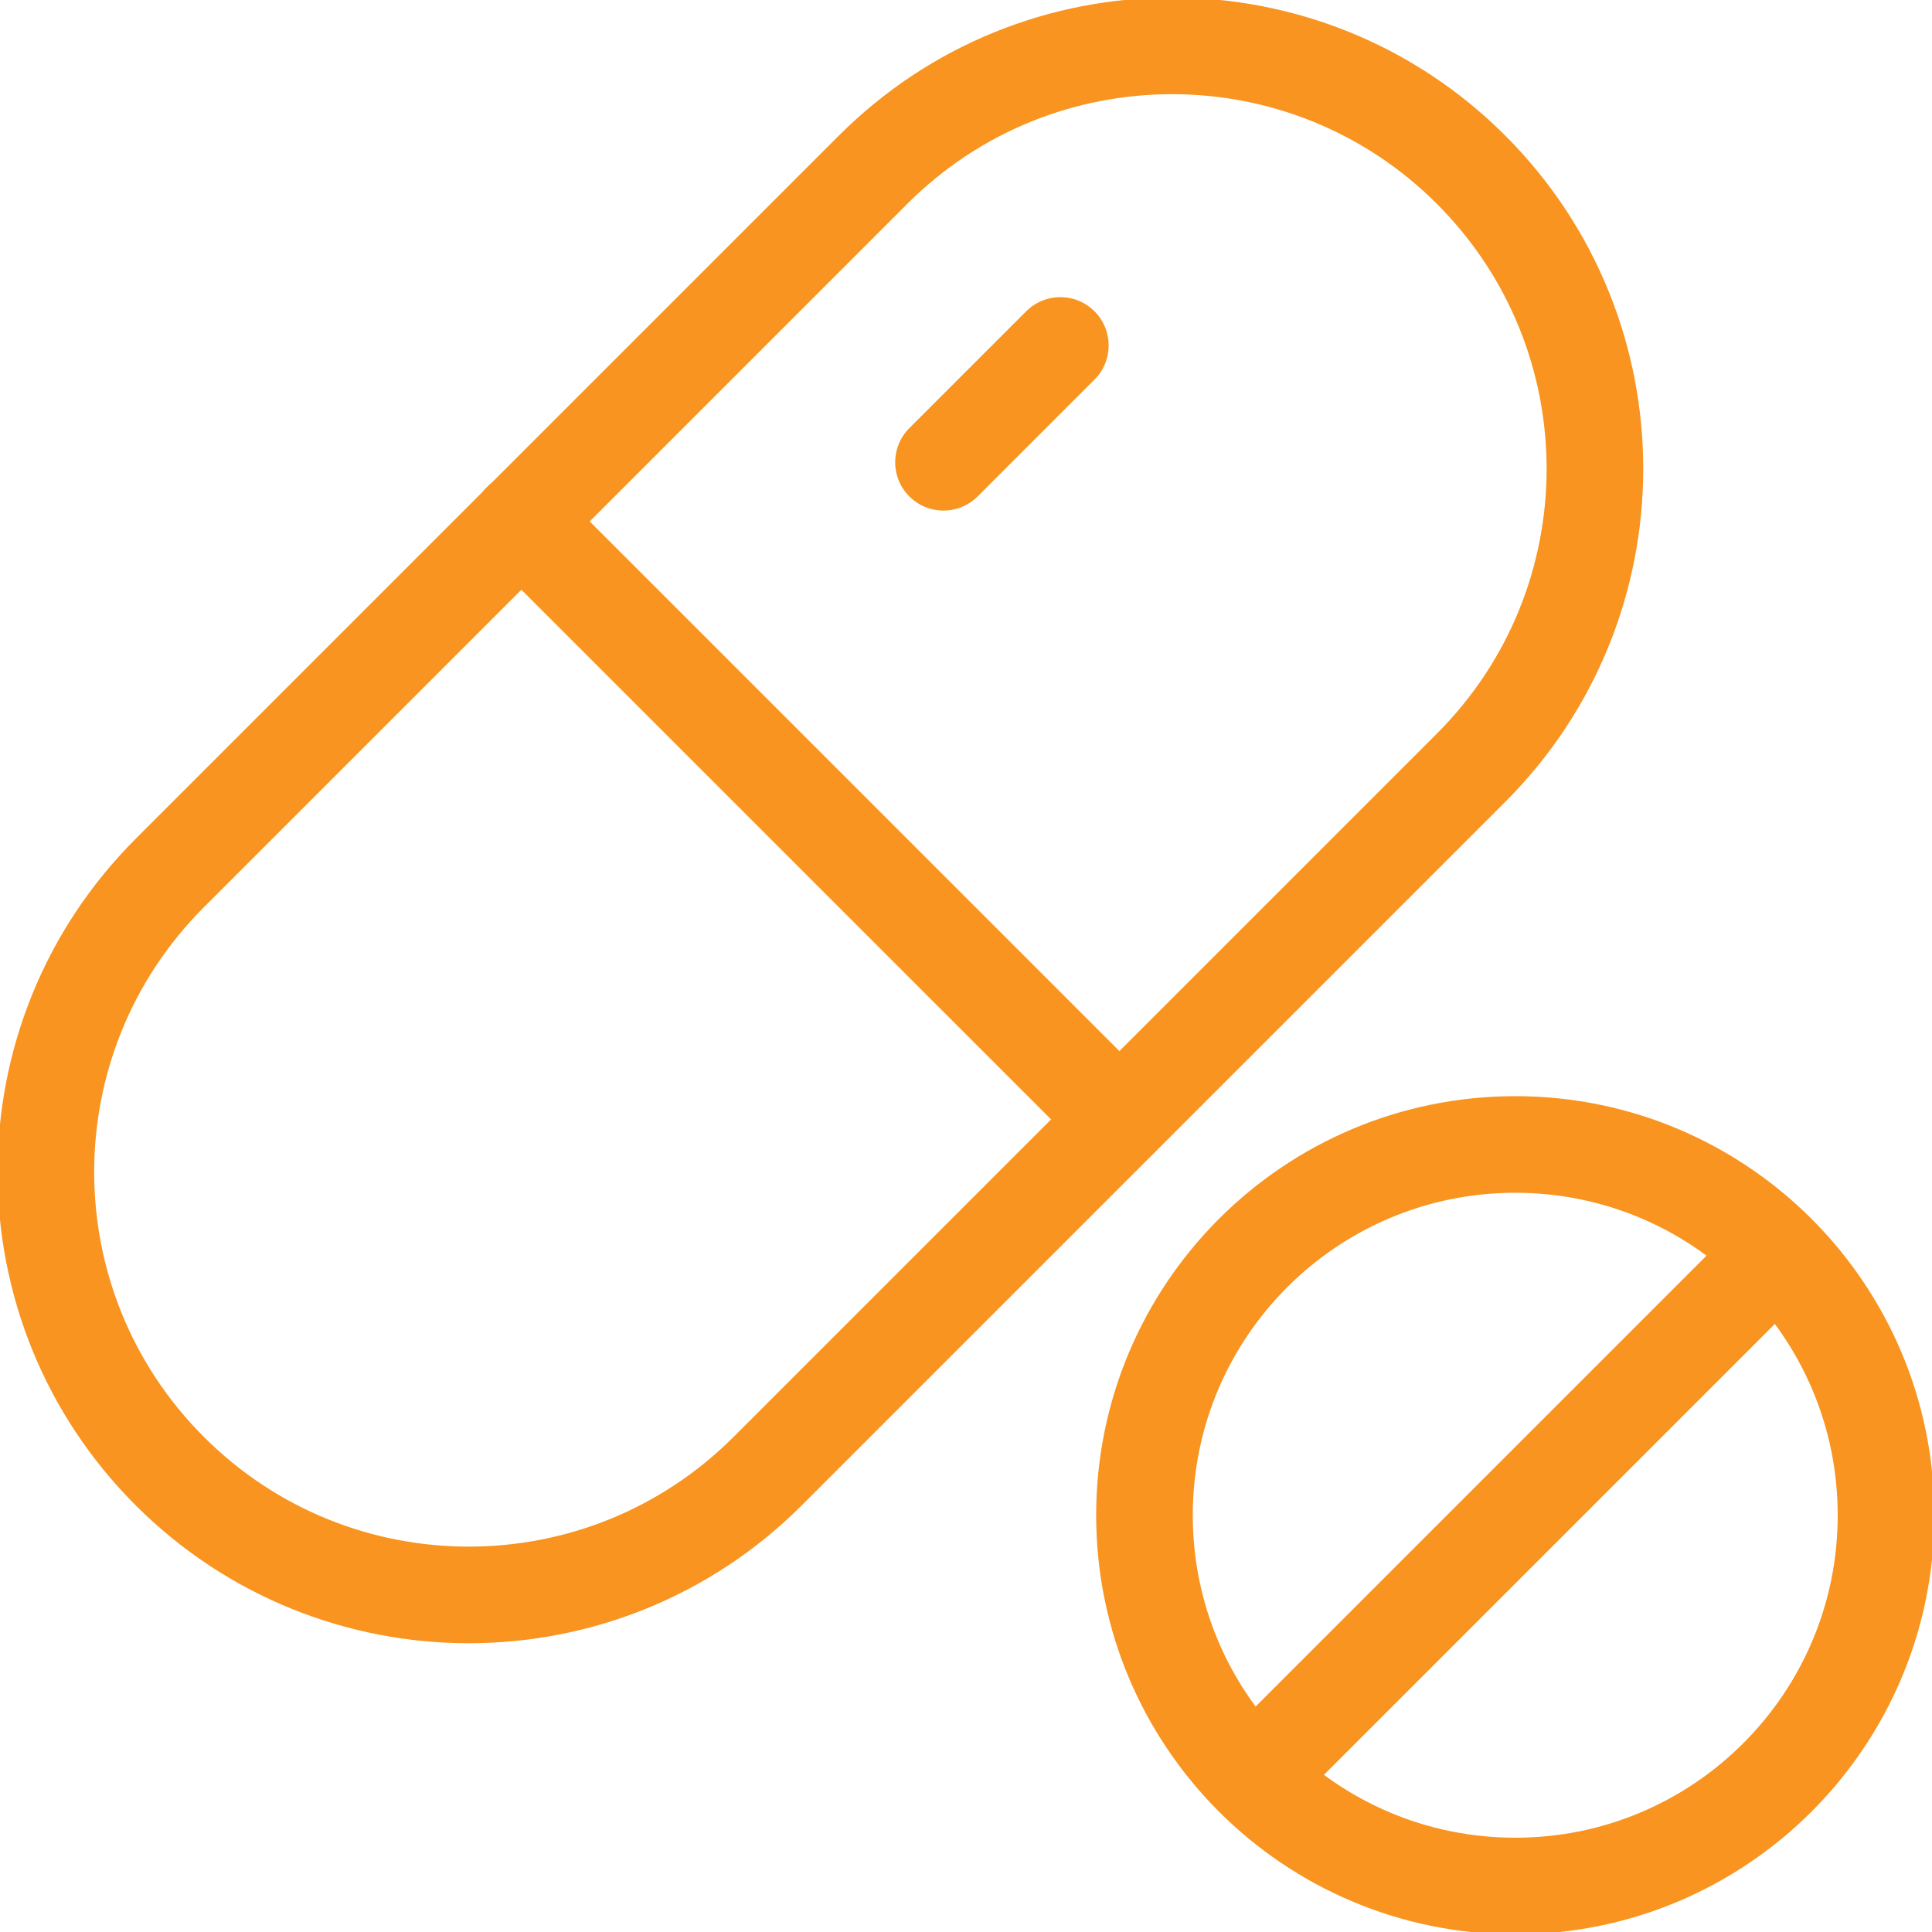
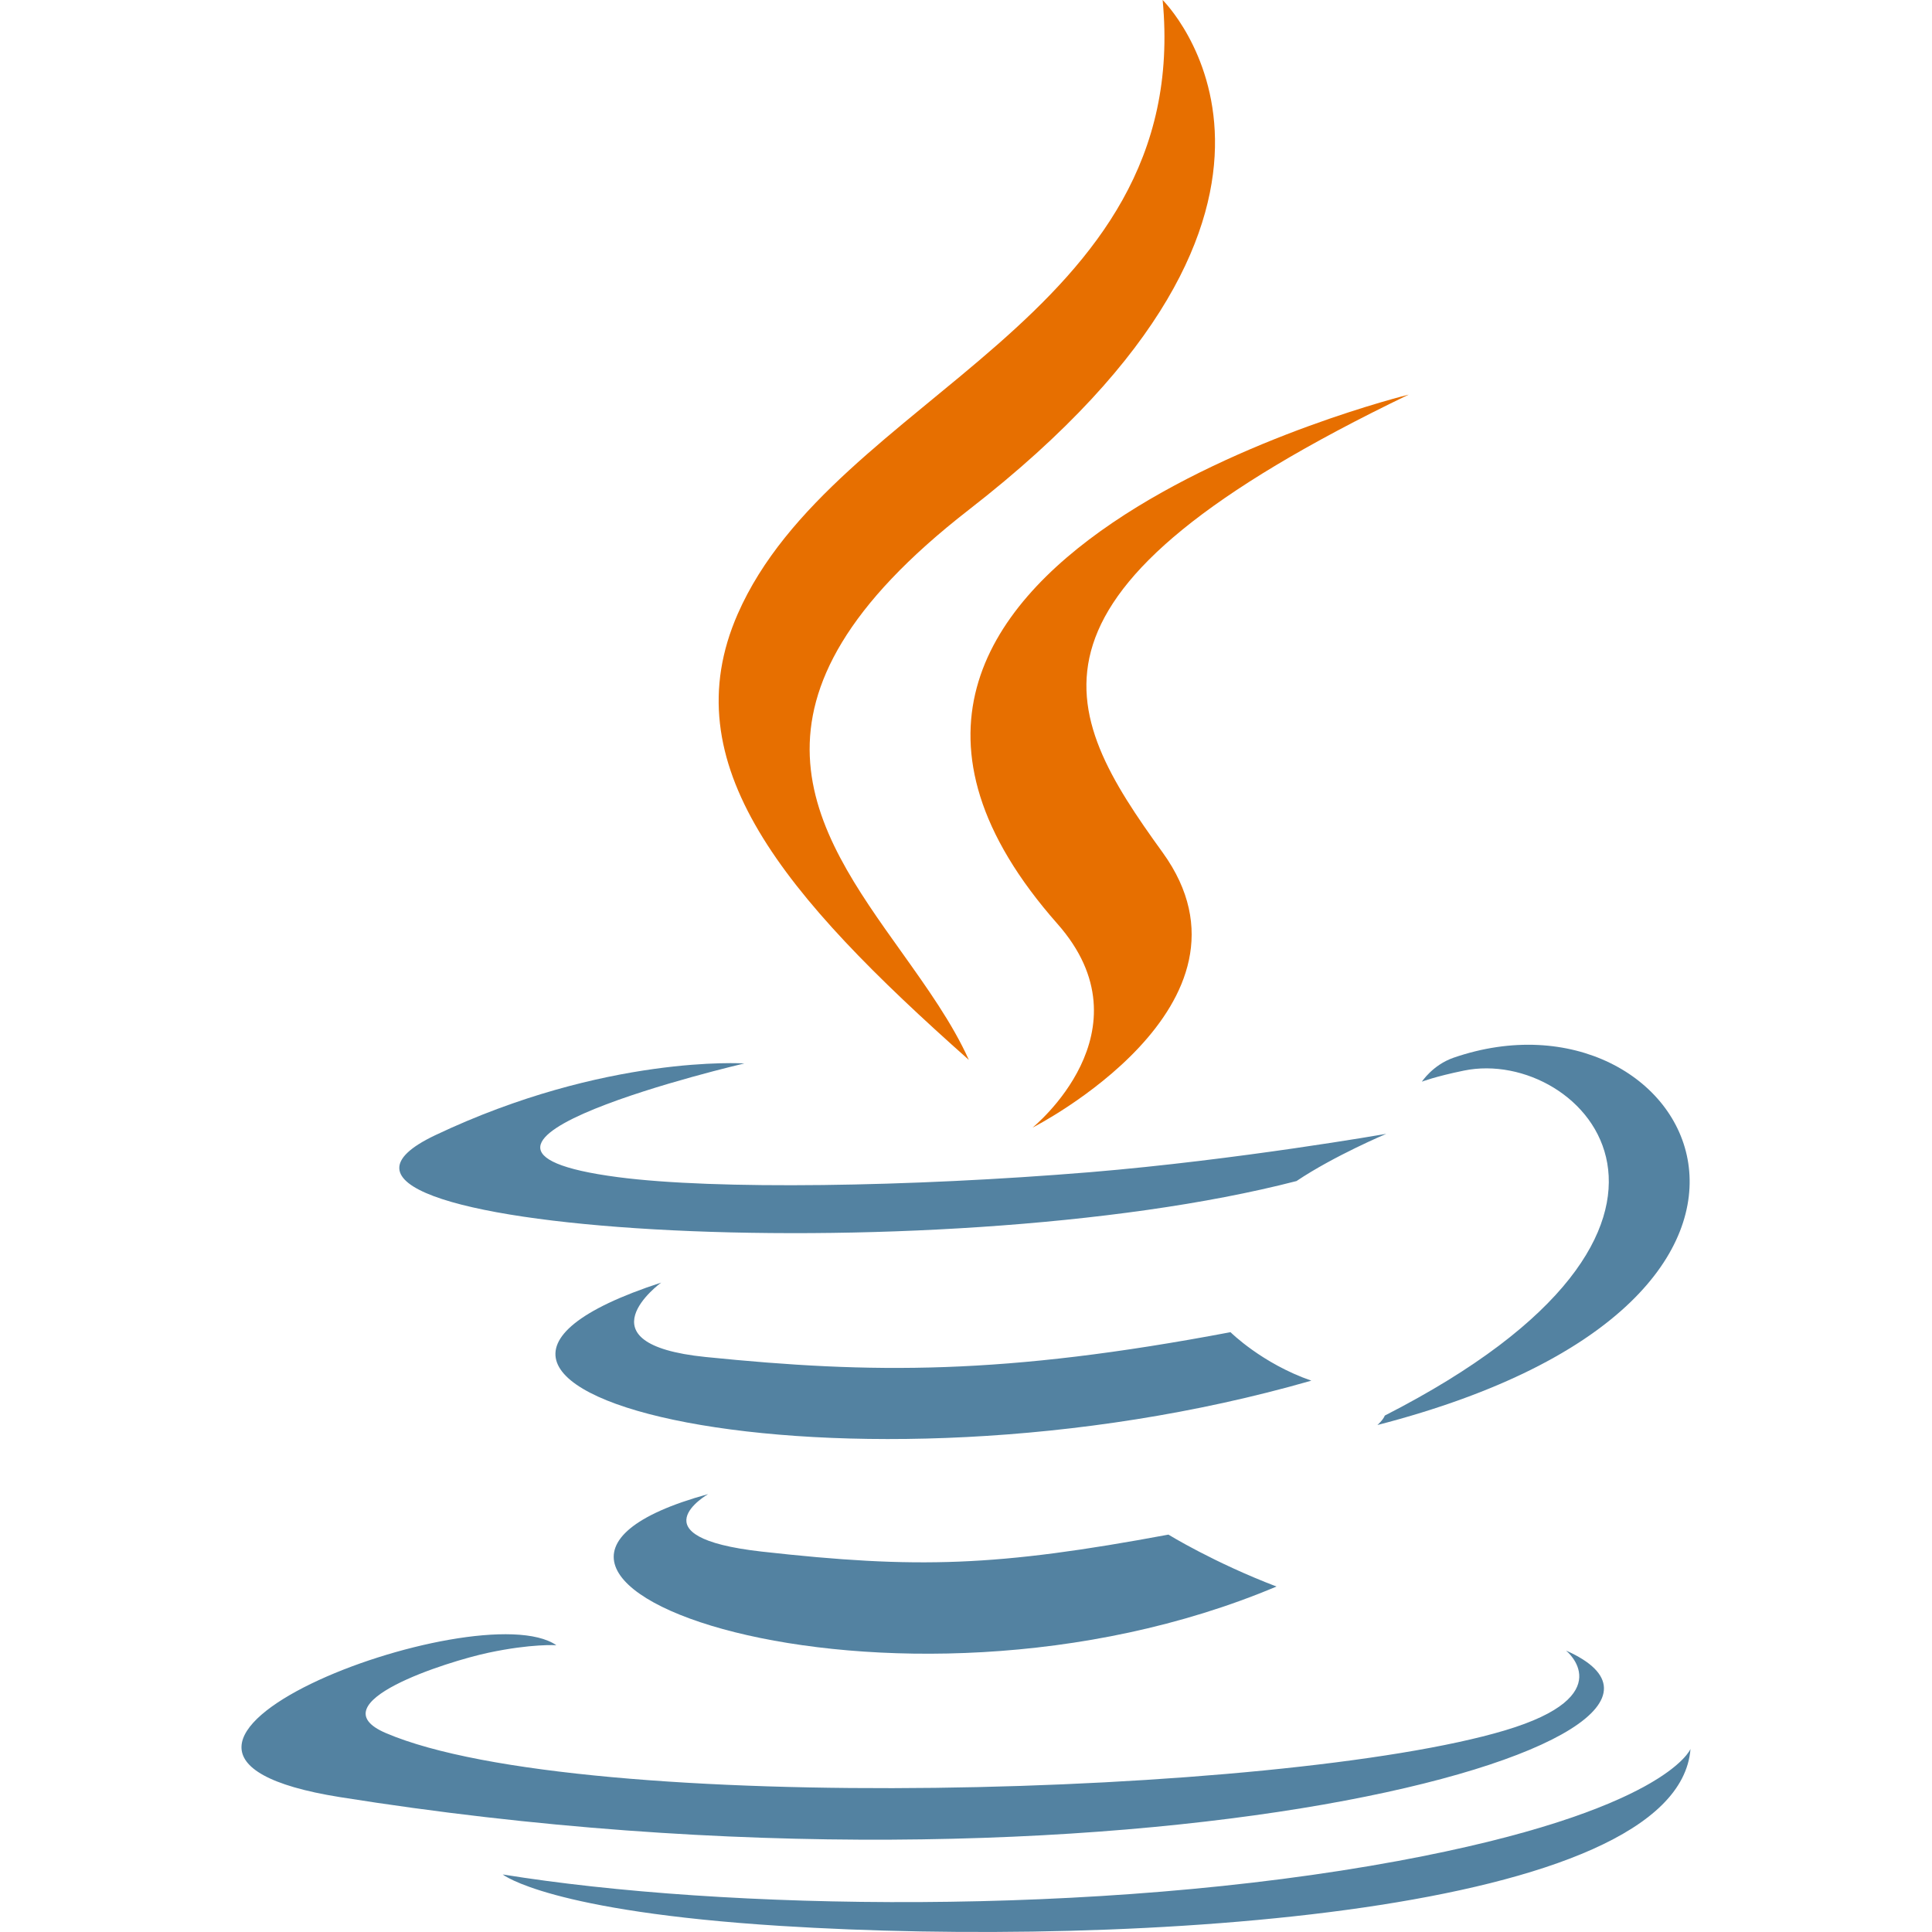
- <svg xmlns="http://www.w3.org/2000/svg" width="40" height="40" viewBox="0 0 40 40" fill="none" data-inject-url="https://edublink.html.devsblink.com/assets/images/animated-svg-icons/hybrid-distance-programs.svg" class="svgInject">
-   <path d="M3.514 30.457C0.095 27.038 0.095 21.495 3.514 18.076L18.076 3.514C21.495 0.095 27.038 0.095 30.457 3.514C33.876 6.934 33.876 12.476 30.457 15.895L15.895 30.457C12.476 33.876 6.934 33.876 3.514 30.457Z" stroke="#f8941f" stroke-width="2" stroke-miterlimit="10" stroke-linecap="round" style="stroke-dasharray: 97, 99; stroke-dashoffset: 0;" />
-   <path d="M31.372 39.048C35.611 39.048 39.048 35.611 39.048 31.372C39.048 27.132 35.611 23.695 31.372 23.695C27.132 23.695 23.695 27.132 23.695 31.372C23.695 35.611 27.132 39.048 31.372 39.048Z" stroke="#f8941f" stroke-width="2" stroke-miterlimit="10" stroke-linecap="round" style="stroke-dasharray: 49, 51; stroke-dashoffset: 0;" />
-   <path d="M10.79 10.791L23.172 23.172" stroke="#f8941f" stroke-width="2" stroke-miterlimit="10" stroke-linecap="round" style="stroke-dasharray: 18, 20; stroke-dashoffset: 0;" />
-   <path d="M25.962 36.781L36.781 25.962" stroke="#f8941f" stroke-width="2" stroke-miterlimit="10" stroke-linecap="round" style="stroke-dasharray: 16, 18; stroke-dashoffset: 0;" />
-   <path d="M19.534 9.571L21.953 7.152" stroke="#f8941f" stroke-width="2" stroke-miterlimit="10" stroke-linecap="round" style="stroke-dasharray: 4, 6; stroke-dashoffset: 0;" />
+ <svg xmlns="http://www.w3.org/2000/svg" width="800px" height="800px" viewBox="0 0 32 32" fill="none">
+   <path d="M16.05 8.441C22.638 3.326 19.257 0 19.257 0C19.76 5.287 13.813 6.536 12.219 10.169C11.131 12.649 12.964 14.819 16.047 17.555C15.775 16.949 15.354 16.361 14.929 15.764C13.477 13.731 11.964 11.613 16.05 8.441Z" fill="#E76F00" />
+   <path d="M17.102 18.677C17.102 18.677 19.084 17.078 17.514 15.301C12.193 9.272 23.333 6.536 23.333 6.536C16.532 9.812 17.547 11.757 19.257 14.12C21.087 16.654 17.102 18.677 17.102 18.677Z" fill="#E76F00" />
+   <path d="M22.937 23.446C29.042 20.326 26.22 17.328 24.249 17.732C23.766 17.831 23.551 17.916 23.551 17.916C23.551 17.916 23.73 17.64 24.073 17.52C27.971 16.173 30.968 21.495 22.814 23.603C22.814 23.603 22.909 23.52 22.937 23.446Z" fill="#5382A1" />
+   <path d="M10.233 19.497C6.413 18.995 12.328 17.614 12.328 17.614C12.328 17.614 10.031 17.462 7.206 18.804C3.866 20.393 15.468 21.116 21.474 19.562C22.098 19.143 22.961 18.78 22.961 18.78C22.961 18.78 20.504 19.211 18.056 19.415C15.061 19.661 11.846 19.709 10.233 19.497Z" fill="#5382A1" />
+   <path d="M11.686 22.476C9.556 22.259 10.951 21.244 10.951 21.244C5.439 23.043 14.018 25.083 21.72 22.868C20.901 22.584 20.381 22.065 20.381 22.065C16.616 22.778 14.441 22.755 11.686 22.476Z" fill="#5382A1" />
+   <path d="M12.614 25.699C10.486 25.459 11.729 24.747 11.729 24.747C6.726 26.122 14.773 28.962 21.143 26.278C20.1 25.879 19.353 25.418 19.353 25.418C16.511 25.947 15.193 25.988 12.614 25.699Z" fill="#5382A1" />
+   <path d="M25.939 27.339C25.939 27.339 26.859 28.084 24.925 28.661C21.248 29.757 9.621 30.087 6.391 28.705C5.23 28.208 7.407 27.519 8.092 27.374C8.806 27.222 9.215 27.25 9.215 27.25C7.923 26.356 0.868 29.007 5.631 29.766C18.619 31.837 29.308 28.833 25.939 27.339Z" fill="#5382A1" />
+   <path d="M28 28.968C27.787 31.695 18.788 32.268 12.927 31.899C9.104 31.658 8.338 31.056 8.327 31.047C11.986 31.64 18.155 31.748 23.157 30.823C27.59 30.002 28 28.968 28 28.968Z" fill="#5382A1" />
</svg>
